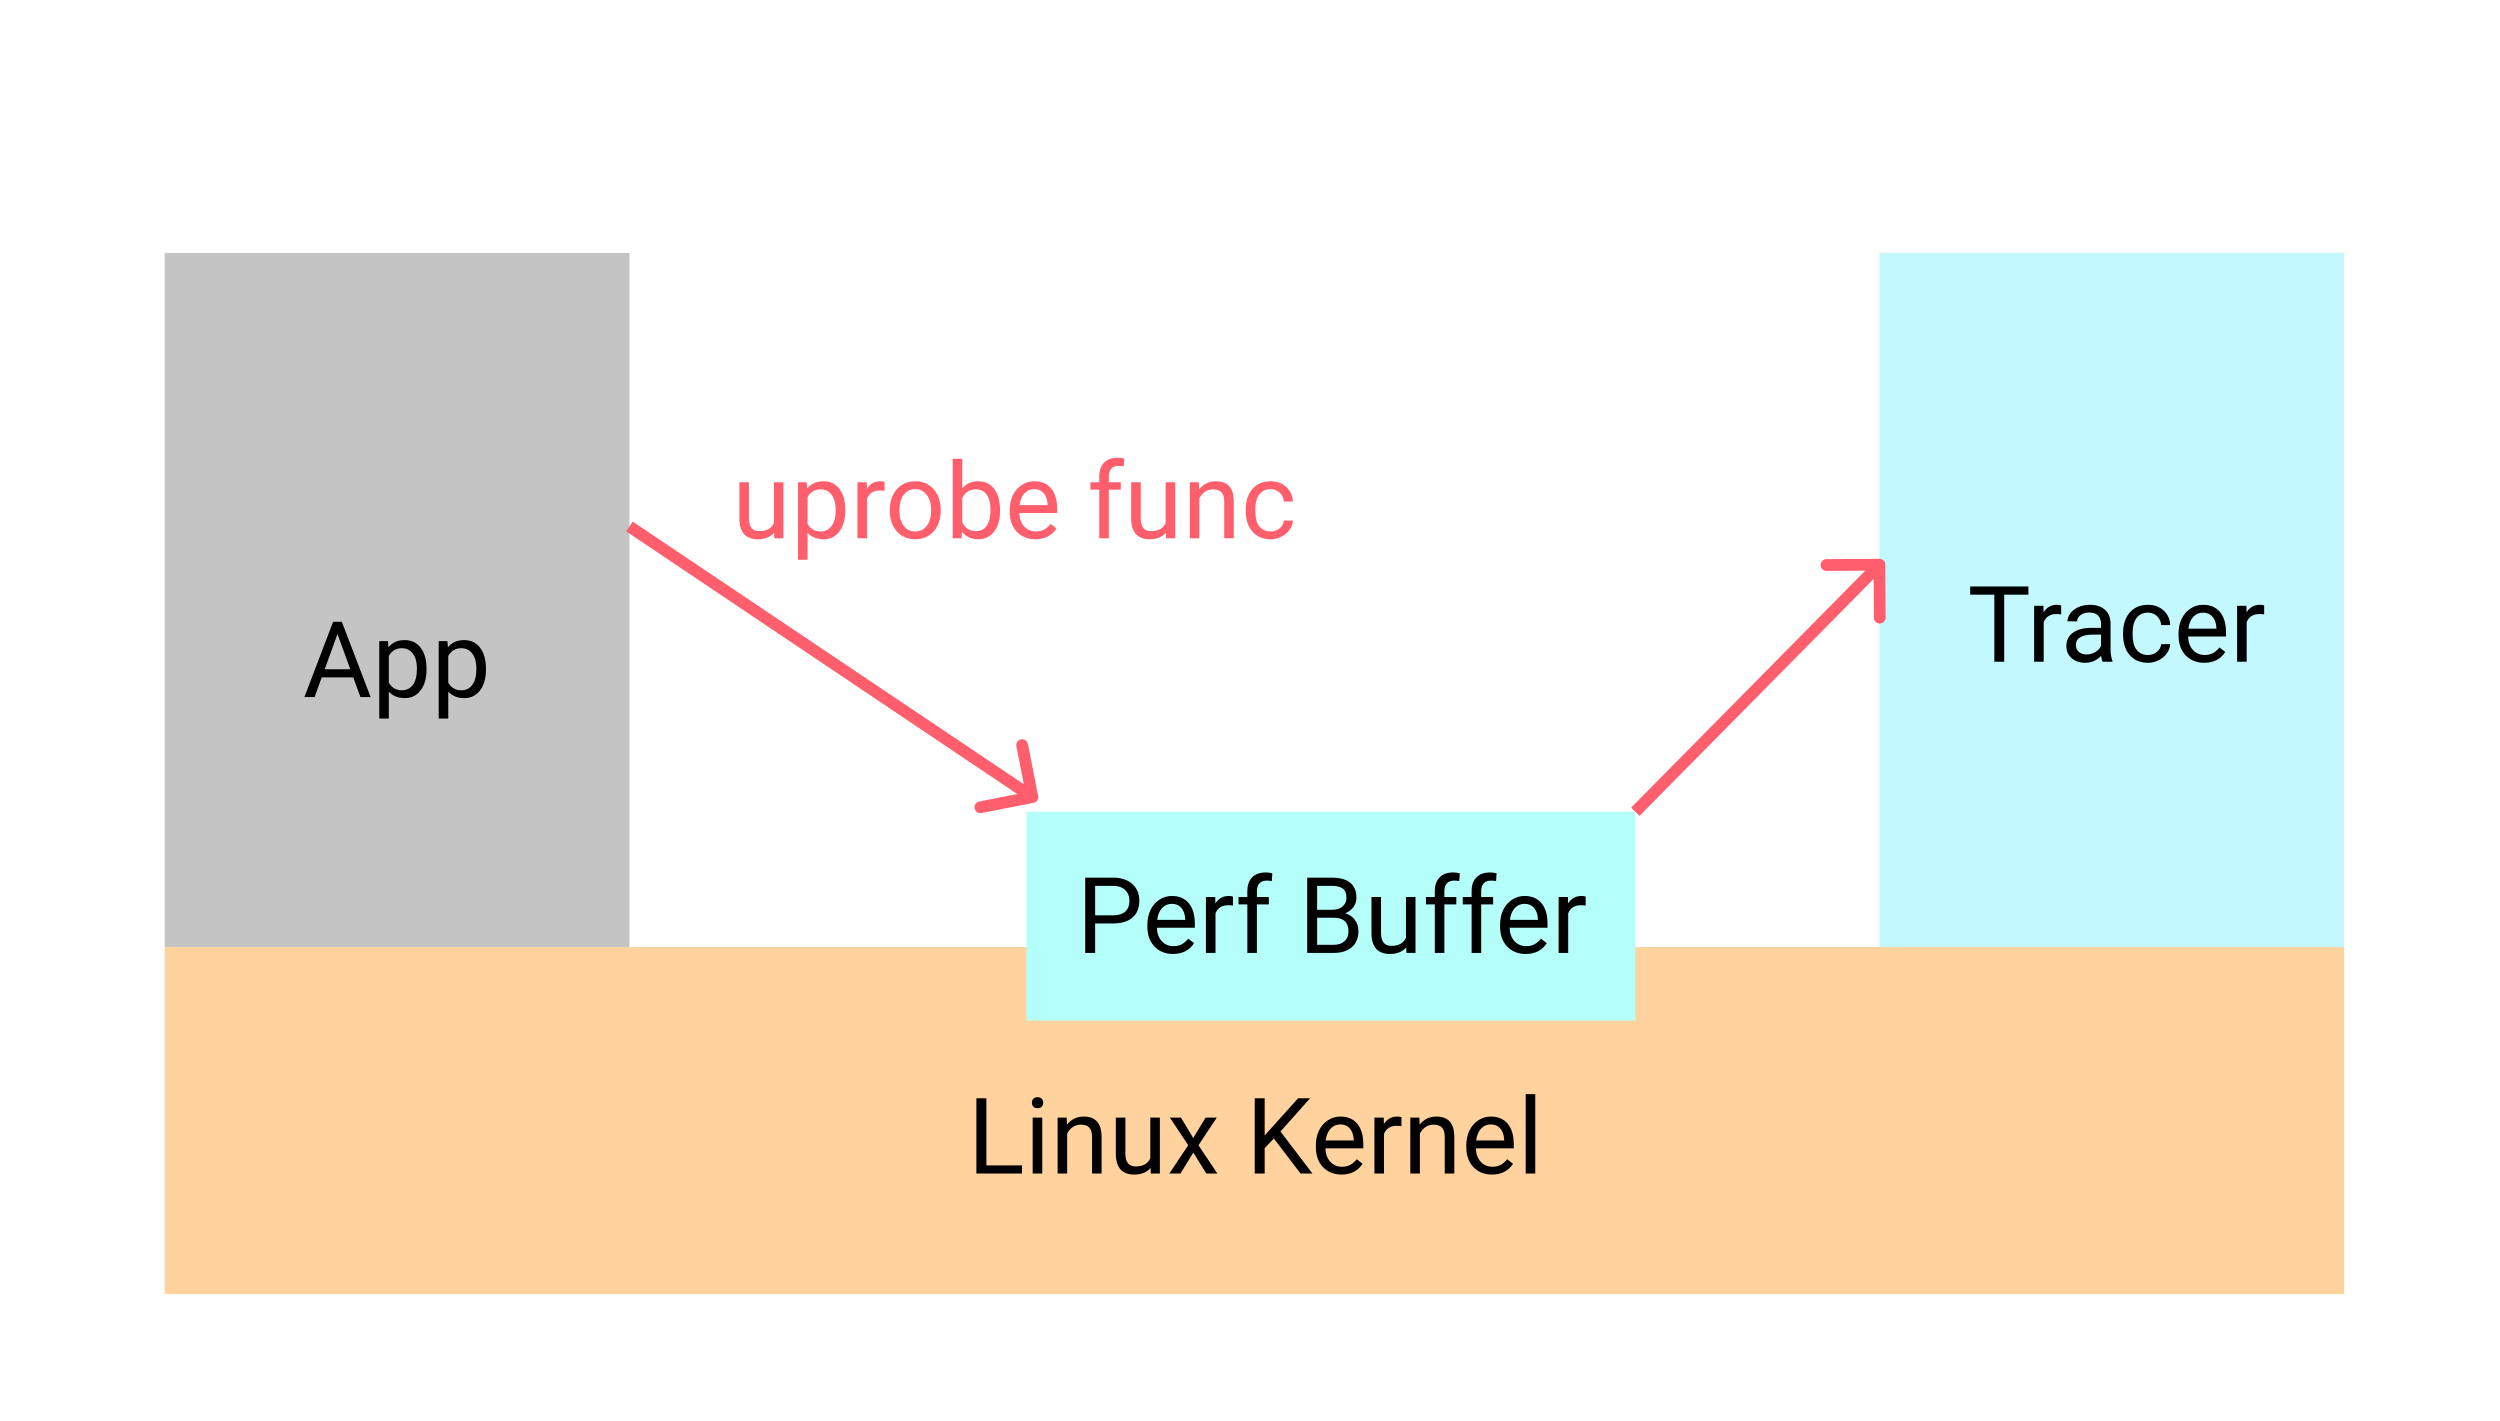
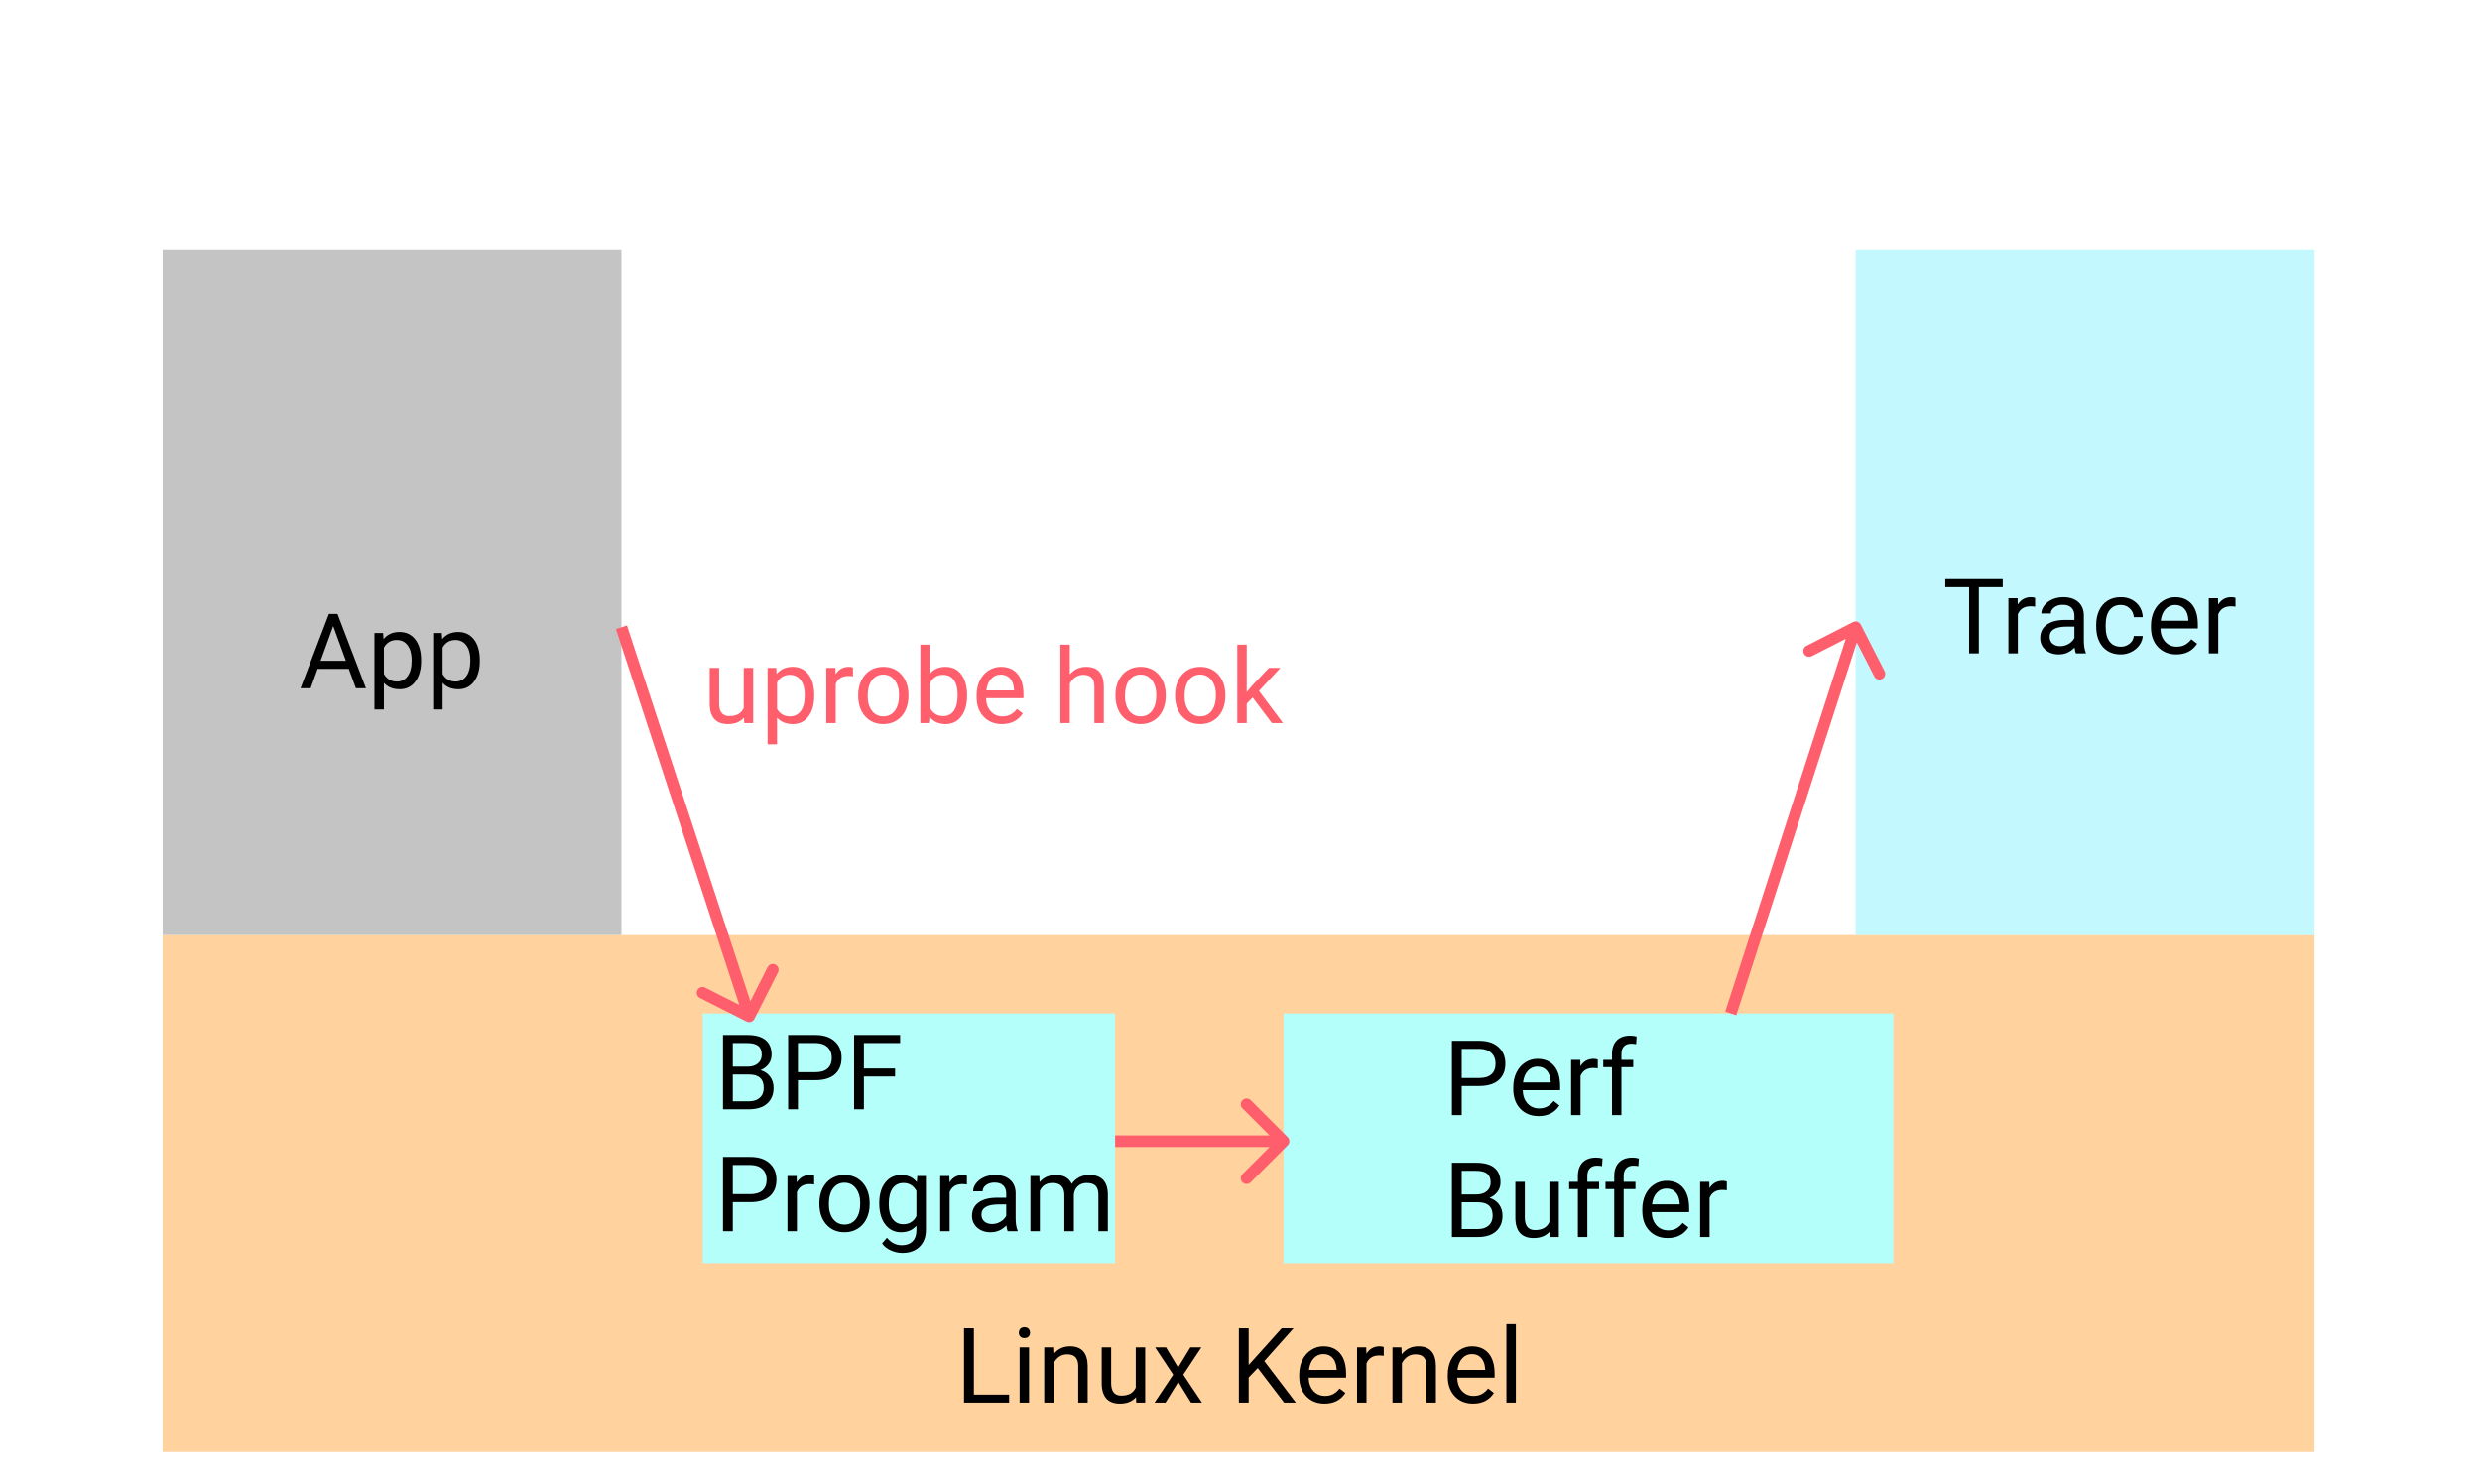
- <svg xmlns="http://www.w3.org/2000/svg" width="850" height="483" viewBox="0 0 850 483" fill="none">
-   <path d="M263.203 181.119C261.938 182.607 260.08 183.352 257.631 183.352C255.604 183.352 254.057 182.766 252.99 181.594C251.936 180.41 251.402 178.664 251.391 176.355V163.98H254.643V176.268C254.643 179.15 255.814 180.592 258.158 180.592C260.643 180.592 262.295 179.666 263.115 177.814V163.98H266.367V183H263.273L263.203 181.119ZM287.391 173.701C287.391 176.596 286.729 178.928 285.404 180.697C284.08 182.467 282.287 183.352 280.025 183.352C277.717 183.352 275.9 182.619 274.576 181.154V190.312H271.324V163.98H274.295L274.453 166.09C275.777 164.449 277.617 163.629 279.973 163.629C282.258 163.629 284.062 164.49 285.387 166.213C286.723 167.936 287.391 170.332 287.391 173.402V173.701ZM284.139 173.332C284.139 171.188 283.682 169.494 282.768 168.252C281.854 167.01 280.6 166.389 279.006 166.389C277.037 166.389 275.561 167.262 274.576 169.008V178.096C275.549 179.83 277.037 180.697 279.041 180.697C280.6 180.697 281.836 180.082 282.75 178.852C283.676 177.609 284.139 175.77 284.139 173.332ZM300.732 166.898C300.24 166.816 299.707 166.775 299.133 166.775C297 166.775 295.553 167.684 294.791 169.5V183H291.539V163.98H294.703L294.756 166.178C295.822 164.479 297.334 163.629 299.291 163.629C299.924 163.629 300.404 163.711 300.732 163.875V166.898ZM302.525 173.314C302.525 171.451 302.889 169.775 303.615 168.287C304.354 166.799 305.373 165.65 306.674 164.842C307.986 164.033 309.48 163.629 311.156 163.629C313.746 163.629 315.838 164.525 317.432 166.318C319.037 168.111 319.84 170.496 319.84 173.473V173.701C319.84 175.553 319.482 177.217 318.768 178.693C318.064 180.158 317.051 181.301 315.727 182.121C314.414 182.941 312.902 183.352 311.191 183.352C308.613 183.352 306.521 182.455 304.916 180.662C303.322 178.869 302.525 176.496 302.525 173.543V173.314ZM305.795 173.701C305.795 175.811 306.281 177.504 307.254 178.781C308.238 180.059 309.551 180.697 311.191 180.697C312.844 180.697 314.156 180.053 315.129 178.764C316.102 177.463 316.588 175.646 316.588 173.314C316.588 171.229 316.09 169.541 315.094 168.252C314.109 166.951 312.797 166.301 311.156 166.301C309.551 166.301 308.256 166.939 307.271 168.217C306.287 169.494 305.795 171.322 305.795 173.701ZM340.02 173.701C340.02 176.607 339.352 178.945 338.016 180.715C336.68 182.473 334.887 183.352 332.637 183.352C330.234 183.352 328.377 182.502 327.064 180.803L326.906 183H323.918V156H327.17V166.072C328.482 164.443 330.293 163.629 332.602 163.629C334.91 163.629 336.721 164.502 338.033 166.248C339.357 167.994 340.02 170.385 340.02 173.42V173.701ZM336.768 173.332C336.768 171.117 336.34 169.406 335.484 168.199C334.629 166.992 333.398 166.389 331.793 166.389C329.648 166.389 328.107 167.385 327.17 169.377V177.604C328.166 179.596 329.719 180.592 331.828 180.592C333.387 180.592 334.6 179.988 335.467 178.781C336.334 177.574 336.768 175.758 336.768 173.332ZM352.025 183.352C349.447 183.352 347.35 182.508 345.732 180.82C344.115 179.121 343.307 176.854 343.307 174.018V173.42C343.307 171.533 343.664 169.852 344.379 168.375C345.105 166.887 346.113 165.727 347.402 164.895C348.703 164.051 350.109 163.629 351.621 163.629C354.094 163.629 356.016 164.443 357.387 166.072C358.758 167.701 359.443 170.033 359.443 173.068V174.422H346.559C346.605 176.297 347.15 177.814 348.193 178.975C349.248 180.123 350.584 180.697 352.201 180.697C353.35 180.697 354.322 180.463 355.119 179.994C355.916 179.525 356.613 178.904 357.211 178.131L359.197 179.678C357.604 182.127 355.213 183.352 352.025 183.352ZM351.621 166.301C350.309 166.301 349.207 166.781 348.316 167.742C347.426 168.691 346.875 170.027 346.664 171.75H356.191V171.504C356.098 169.852 355.652 168.574 354.855 167.672C354.059 166.758 352.98 166.301 351.621 166.301ZM373.752 183V166.494H370.746V163.98H373.752V162.029C373.752 159.99 374.297 158.414 375.387 157.301C376.477 156.188 378.018 155.631 380.01 155.631C380.76 155.631 381.504 155.73 382.242 155.93L382.066 158.566C381.516 158.461 380.93 158.408 380.309 158.408C379.254 158.408 378.439 158.719 377.865 159.34C377.291 159.949 377.004 160.828 377.004 161.977V163.98H381.064V166.494H377.004V183H373.752ZM396.41 181.119C395.145 182.607 393.287 183.352 390.838 183.352C388.811 183.352 387.264 182.766 386.197 181.594C385.143 180.41 384.609 178.664 384.598 176.355V163.98H387.85V176.268C387.85 179.15 389.021 180.592 391.365 180.592C393.85 180.592 395.502 179.666 396.322 177.814V163.98H399.574V183H396.48L396.41 181.119ZM407.607 163.98L407.713 166.371C409.166 164.543 411.064 163.629 413.408 163.629C417.428 163.629 419.455 165.896 419.49 170.432V183H416.238V170.414C416.227 169.043 415.91 168.029 415.289 167.373C414.68 166.717 413.725 166.389 412.424 166.389C411.369 166.389 410.443 166.67 409.646 167.232C408.85 167.795 408.229 168.533 407.783 169.447V183H404.531V163.98H407.607ZM432.023 180.697C433.184 180.697 434.197 180.346 435.064 179.643C435.932 178.939 436.412 178.061 436.506 177.006H439.582C439.523 178.096 439.148 179.133 438.457 180.117C437.766 181.102 436.84 181.887 435.68 182.473C434.531 183.059 433.312 183.352 432.023 183.352C429.434 183.352 427.371 182.49 425.836 180.768C424.312 179.033 423.551 176.666 423.551 173.666V173.121C423.551 171.27 423.891 169.623 424.57 168.182C425.25 166.74 426.223 165.621 427.488 164.824C428.766 164.027 430.271 163.629 432.006 163.629C434.139 163.629 435.908 164.268 437.314 165.545C438.732 166.822 439.488 168.48 439.582 170.52H436.506C436.412 169.289 435.943 168.281 435.1 167.496C434.268 166.699 433.236 166.301 432.006 166.301C430.354 166.301 429.07 166.898 428.156 168.094C427.254 169.277 426.803 170.994 426.803 173.244V173.859C426.803 176.051 427.254 177.738 428.156 178.922C429.059 180.105 430.348 180.697 432.023 180.697Z" fill="#FF5E6C" />
-   <rect x="56" y="322" width="741" height="118" fill="#FFD29E" />
-   <path d="M335.363 396.24H347.492V399H331.971V373.406H335.363V396.24ZM354.365 399H351.113V379.98H354.365V399ZM350.85 374.936C350.85 374.408 351.008 373.963 351.324 373.6C351.652 373.236 352.133 373.055 352.766 373.055C353.398 373.055 353.879 373.236 354.207 373.6C354.535 373.963 354.699 374.408 354.699 374.936C354.699 375.463 354.535 375.902 354.207 376.254C353.879 376.605 353.398 376.781 352.766 376.781C352.133 376.781 351.652 376.605 351.324 376.254C351.008 375.902 350.85 375.463 350.85 374.936ZM362.662 379.98L362.768 382.371C364.221 380.543 366.119 379.629 368.463 379.629C372.482 379.629 374.51 381.896 374.545 386.432V399H371.293V386.414C371.281 385.043 370.965 384.029 370.344 383.373C369.734 382.717 368.779 382.389 367.479 382.389C366.424 382.389 365.498 382.67 364.701 383.232C363.904 383.795 363.283 384.533 362.838 385.447V399H359.586V379.98H362.662ZM391.191 397.119C389.926 398.607 388.068 399.352 385.619 399.352C383.592 399.352 382.045 398.766 380.979 397.594C379.924 396.41 379.391 394.664 379.379 392.355V379.98H382.631V392.268C382.631 395.15 383.803 396.592 386.146 396.592C388.631 396.592 390.283 395.666 391.104 393.814V379.98H394.355V399H391.262L391.191 397.119ZM405.693 386.924L409.912 379.98H413.709L407.486 389.385L413.902 399H410.141L405.746 391.881L401.352 399H397.572L403.988 389.385L397.766 379.98H401.527L405.693 386.924ZM433.115 387.1L429.986 390.352V399H426.611V373.406H429.986V386.062L441.359 373.406H445.438L435.365 384.709L446.229 399H442.186L433.115 387.1ZM456.107 399.352C453.529 399.352 451.432 398.508 449.814 396.82C448.197 395.121 447.389 392.854 447.389 390.018V389.42C447.389 387.533 447.746 385.852 448.461 384.375C449.188 382.887 450.195 381.727 451.484 380.895C452.785 380.051 454.191 379.629 455.703 379.629C458.176 379.629 460.098 380.443 461.469 382.072C462.84 383.701 463.525 386.033 463.525 389.068V390.422H450.641C450.688 392.297 451.232 393.814 452.275 394.975C453.33 396.123 454.666 396.697 456.283 396.697C457.432 396.697 458.404 396.463 459.201 395.994C459.998 395.525 460.695 394.904 461.293 394.131L463.279 395.678C461.686 398.127 459.295 399.352 456.107 399.352ZM455.703 382.301C454.391 382.301 453.289 382.781 452.398 383.742C451.508 384.691 450.957 386.027 450.746 387.75H460.273V387.504C460.18 385.852 459.734 384.574 458.938 383.672C458.141 382.758 457.062 382.301 455.703 382.301ZM476.498 382.898C476.006 382.816 475.473 382.775 474.898 382.775C472.766 382.775 471.318 383.684 470.557 385.5V399H467.305V379.98H470.469L470.521 382.178C471.588 380.479 473.1 379.629 475.057 379.629C475.689 379.629 476.17 379.711 476.498 379.875V382.898ZM482.58 379.98L482.686 382.371C484.139 380.543 486.037 379.629 488.381 379.629C492.4 379.629 494.428 381.896 494.463 386.432V399H491.211V386.414C491.199 385.043 490.883 384.029 490.262 383.373C489.652 382.717 488.697 382.389 487.396 382.389C486.342 382.389 485.416 382.67 484.619 383.232C483.822 383.795 483.201 384.533 482.756 385.447V399H479.504V379.98H482.58ZM507.26 399.352C504.682 399.352 502.584 398.508 500.967 396.82C499.35 395.121 498.541 392.854 498.541 390.018V389.42C498.541 387.533 498.898 385.852 499.613 384.375C500.34 382.887 501.348 381.727 502.637 380.895C503.938 380.051 505.344 379.629 506.855 379.629C509.328 379.629 511.25 380.443 512.621 382.072C513.992 383.701 514.678 386.033 514.678 389.068V390.422H501.793C501.84 392.297 502.385 393.814 503.428 394.975C504.482 396.123 505.818 396.697 507.436 396.697C508.584 396.697 509.557 396.463 510.354 395.994C511.15 395.525 511.848 394.904 512.445 394.131L514.432 395.678C512.838 398.127 510.447 399.352 507.26 399.352ZM506.855 382.301C505.543 382.301 504.441 382.781 503.551 383.742C502.66 384.691 502.109 386.027 501.898 387.75H511.426V387.504C511.332 385.852 510.887 384.574 510.09 383.672C509.293 382.758 508.215 382.301 506.855 382.301ZM521.99 399H518.738V372H521.99V399Z" fill="black" />
+ <svg xmlns="http://www.w3.org/2000/svg" width="854" height="511" viewBox="0 0 854 511" fill="none">
+   <path d="M256.203 247.119C254.938 248.607 253.08 249.352 250.631 249.352C248.604 249.352 247.057 248.766 245.99 247.594C244.936 246.41 244.402 244.664 244.391 242.355V229.98H247.643V242.268C247.643 245.15 248.814 246.592 251.158 246.592C253.643 246.592 255.295 245.666 256.115 243.814V229.98H259.367V249H256.273L256.203 247.119ZM280.391 239.701C280.391 242.596 279.729 244.928 278.404 246.697C277.08 248.467 275.287 249.352 273.025 249.352C270.717 249.352 268.9 248.619 267.576 247.154V256.312H264.324V229.98H267.295L267.453 232.09C268.777 230.449 270.617 229.629 272.973 229.629C275.258 229.629 277.062 230.49 278.387 232.213C279.723 233.936 280.391 236.332 280.391 239.402V239.701ZM277.139 239.332C277.139 237.188 276.682 235.494 275.768 234.252C274.854 233.01 273.6 232.389 272.006 232.389C270.037 232.389 268.561 233.262 267.576 235.008V244.096C268.549 245.83 270.037 246.697 272.041 246.697C273.6 246.697 274.836 246.082 275.75 244.852C276.676 243.609 277.139 241.77 277.139 239.332ZM293.732 232.898C293.24 232.816 292.707 232.775 292.133 232.775C290 232.775 288.553 233.684 287.791 235.5V249H284.539V229.98H287.703L287.756 232.178C288.822 230.479 290.334 229.629 292.291 229.629C292.924 229.629 293.404 229.711 293.732 229.875V232.898ZM295.525 239.314C295.525 237.451 295.889 235.775 296.615 234.287C297.354 232.799 298.373 231.65 299.674 230.842C300.986 230.033 302.48 229.629 304.156 229.629C306.746 229.629 308.838 230.525 310.432 232.318C312.037 234.111 312.84 236.496 312.84 239.473V239.701C312.84 241.553 312.482 243.217 311.768 244.693C311.064 246.158 310.051 247.301 308.727 248.121C307.414 248.941 305.902 249.352 304.191 249.352C301.613 249.352 299.521 248.455 297.916 246.662C296.322 244.869 295.525 242.496 295.525 239.543V239.314ZM298.795 239.701C298.795 241.811 299.281 243.504 300.254 244.781C301.238 246.059 302.551 246.697 304.191 246.697C305.844 246.697 307.156 246.053 308.129 244.764C309.102 243.463 309.588 241.646 309.588 239.314C309.588 237.229 309.09 235.541 308.094 234.252C307.109 232.951 305.797 232.301 304.156 232.301C302.551 232.301 301.256 232.939 300.271 234.217C299.287 235.494 298.795 237.322 298.795 239.701ZM333.02 239.701C333.02 242.607 332.352 244.945 331.016 246.715C329.68 248.473 327.887 249.352 325.637 249.352C323.234 249.352 321.377 248.502 320.064 246.803L319.906 249H316.918V222H320.17V232.072C321.482 230.443 323.293 229.629 325.602 229.629C327.91 229.629 329.721 230.502 331.033 232.248C332.357 233.994 333.02 236.385 333.02 239.42V239.701ZM329.768 239.332C329.768 237.117 329.34 235.406 328.484 234.199C327.629 232.992 326.398 232.389 324.793 232.389C322.648 232.389 321.107 233.385 320.17 235.377V243.604C321.166 245.596 322.719 246.592 324.828 246.592C326.387 246.592 327.6 245.988 328.467 244.781C329.334 243.574 329.768 241.758 329.768 239.332ZM345.025 249.352C342.447 249.352 340.35 248.508 338.732 246.82C337.115 245.121 336.307 242.854 336.307 240.018V239.42C336.307 237.533 336.664 235.852 337.379 234.375C338.105 232.887 339.113 231.727 340.402 230.895C341.703 230.051 343.109 229.629 344.621 229.629C347.094 229.629 349.016 230.443 350.387 232.072C351.758 233.701 352.443 236.033 352.443 239.068V240.422H339.559C339.605 242.297 340.15 243.814 341.193 244.975C342.248 246.123 343.584 246.697 345.201 246.697C346.35 246.697 347.322 246.463 348.119 245.994C348.916 245.525 349.613 244.904 350.211 244.131L352.197 245.678C350.604 248.127 348.213 249.352 345.025 249.352ZM344.621 232.301C343.309 232.301 342.207 232.781 341.316 233.742C340.426 234.691 339.875 236.027 339.664 237.75H349.191V237.504C349.098 235.852 348.652 234.574 347.855 233.672C347.059 232.758 345.98 232.301 344.621 232.301ZM368.404 232.283C369.846 230.514 371.721 229.629 374.029 229.629C378.049 229.629 380.076 231.896 380.111 236.432V249H376.859V236.414C376.848 235.043 376.531 234.029 375.91 233.373C375.301 232.717 374.346 232.389 373.045 232.389C371.99 232.389 371.064 232.67 370.268 233.232C369.471 233.795 368.85 234.533 368.404 235.447V249H365.152V222H368.404V232.283ZM384.119 239.314C384.119 237.451 384.482 235.775 385.209 234.287C385.947 232.799 386.967 231.65 388.268 230.842C389.58 230.033 391.074 229.629 392.75 229.629C395.34 229.629 397.432 230.525 399.025 232.318C400.631 234.111 401.434 236.496 401.434 239.473V239.701C401.434 241.553 401.076 243.217 400.361 244.693C399.658 246.158 398.645 247.301 397.32 248.121C396.008 248.941 394.496 249.352 392.785 249.352C390.207 249.352 388.115 248.455 386.51 246.662C384.916 244.869 384.119 242.496 384.119 239.543V239.314ZM387.389 239.701C387.389 241.811 387.875 243.504 388.848 244.781C389.832 246.059 391.145 246.697 392.785 246.697C394.438 246.697 395.75 246.053 396.723 244.764C397.695 243.463 398.182 241.646 398.182 239.314C398.182 237.229 397.684 235.541 396.688 234.252C395.703 232.951 394.391 232.301 392.75 232.301C391.145 232.301 389.85 232.939 388.865 234.217C387.881 235.494 387.389 237.322 387.389 239.701ZM404.65 239.314C404.65 237.451 405.014 235.775 405.74 234.287C406.479 232.799 407.498 231.65 408.799 230.842C410.111 230.033 411.605 229.629 413.281 229.629C415.871 229.629 417.963 230.525 419.557 232.318C421.162 234.111 421.965 236.496 421.965 239.473V239.701C421.965 241.553 421.607 243.217 420.893 244.693C420.189 246.158 419.176 247.301 417.852 248.121C416.539 248.941 415.027 249.352 413.316 249.352C410.738 249.352 408.646 248.455 407.041 246.662C405.447 244.869 404.65 242.496 404.65 239.543V239.314ZM407.92 239.701C407.92 241.811 408.406 243.504 409.379 244.781C410.363 246.059 411.676 246.697 413.316 246.697C414.969 246.697 416.281 246.053 417.254 244.764C418.227 243.463 418.713 241.646 418.713 239.314C418.713 237.229 418.215 235.541 417.219 234.252C416.234 232.951 414.922 232.301 413.281 232.301C411.676 232.301 410.381 232.939 409.396 234.217C408.412 235.494 407.92 237.322 407.92 239.701ZM431.352 240.193L429.312 242.32V249H426.061V222H429.312V238.33L431.053 236.238L436.977 229.98H440.932L433.531 237.926L441.793 249H437.979L431.352 240.193Z" fill="#FF5E6C" />
+   <rect x="56" y="322" width="741" height="178" fill="#FFD29E" />
+   <path d="M335.363 480.24H347.492V483H331.971V457.406H335.363V480.24ZM354.365 483H351.113V463.98H354.365V483ZM350.85 458.936C350.85 458.408 351.008 457.963 351.324 457.6C351.652 457.236 352.133 457.055 352.766 457.055C353.398 457.055 353.879 457.236 354.207 457.6C354.535 457.963 354.699 458.408 354.699 458.936C354.699 459.463 354.535 459.902 354.207 460.254C353.879 460.605 353.398 460.781 352.766 460.781C352.133 460.781 351.652 460.605 351.324 460.254C351.008 459.902 350.85 459.463 350.85 458.936ZM362.662 463.98L362.768 466.371C364.221 464.543 366.119 463.629 368.463 463.629C372.482 463.629 374.51 465.896 374.545 470.432V483H371.293V470.414C371.281 469.043 370.965 468.029 370.344 467.373C369.734 466.717 368.779 466.389 367.479 466.389C366.424 466.389 365.498 466.67 364.701 467.232C363.904 467.795 363.283 468.533 362.838 469.447V483H359.586V463.98H362.662ZM391.191 481.119C389.926 482.607 388.068 483.352 385.619 483.352C383.592 483.352 382.045 482.766 380.979 481.594C379.924 480.41 379.391 478.664 379.379 476.355V463.98H382.631V476.268C382.631 479.15 383.803 480.592 386.146 480.592C388.631 480.592 390.283 479.666 391.104 477.814V463.98H394.355V483H391.262L391.191 481.119ZM405.693 470.924L409.912 463.98H413.709L407.486 473.385L413.902 483H410.141L405.746 475.881L401.352 483H397.572L403.988 473.385L397.766 463.98H401.527L405.693 470.924ZM433.115 471.1L429.986 474.352V483H426.611V457.406H429.986V470.062L441.359 457.406H445.438L435.365 468.709L446.229 483H442.186L433.115 471.1ZM456.107 483.352C453.529 483.352 451.432 482.508 449.814 480.82C448.197 479.121 447.389 476.854 447.389 474.018V473.42C447.389 471.533 447.746 469.852 448.461 468.375C449.188 466.887 450.195 465.727 451.484 464.895C452.785 464.051 454.191 463.629 455.703 463.629C458.176 463.629 460.098 464.443 461.469 466.072C462.84 467.701 463.525 470.033 463.525 473.068V474.422H450.641C450.688 476.297 451.232 477.814 452.275 478.975C453.33 480.123 454.666 480.697 456.283 480.697C457.432 480.697 458.404 480.463 459.201 479.994C459.998 479.525 460.695 478.904 461.293 478.131L463.279 479.678C461.686 482.127 459.295 483.352 456.107 483.352ZM455.703 466.301C454.391 466.301 453.289 466.781 452.398 467.742C451.508 468.691 450.957 470.027 450.746 471.75H460.273V471.504C460.18 469.852 459.734 468.574 458.938 467.672C458.141 466.758 457.062 466.301 455.703 466.301ZM476.498 466.898C476.006 466.816 475.473 466.775 474.898 466.775C472.766 466.775 471.318 467.684 470.557 469.5V483H467.305V463.98H470.469L470.521 466.178C471.588 464.479 473.1 463.629 475.057 463.629C475.689 463.629 476.17 463.711 476.498 463.875V466.898ZM482.58 463.98L482.686 466.371C484.139 464.543 486.037 463.629 488.381 463.629C492.4 463.629 494.428 465.896 494.463 470.432V483H491.211V470.414C491.199 469.043 490.883 468.029 490.262 467.373C489.652 466.717 488.697 466.389 487.396 466.389C486.342 466.389 485.416 466.67 484.619 467.232C483.822 467.795 483.201 468.533 482.756 469.447V483H479.504V463.98H482.58ZM507.26 483.352C504.682 483.352 502.584 482.508 500.967 480.82C499.35 479.121 498.541 476.854 498.541 474.018V473.42C498.541 471.533 498.898 469.852 499.613 468.375C500.34 466.887 501.348 465.727 502.637 464.895C503.938 464.051 505.344 463.629 506.855 463.629C509.328 463.629 511.25 464.443 512.621 466.072C513.992 467.701 514.678 470.033 514.678 473.068V474.422H501.793C501.84 476.297 502.385 477.814 503.428 478.975C504.482 480.123 505.818 480.697 507.436 480.697C508.584 480.697 509.557 480.463 510.354 479.994C511.15 479.525 511.848 478.904 512.445 478.131L514.432 479.678C512.838 482.127 510.447 483.352 507.26 483.352ZM506.855 466.301C505.543 466.301 504.441 466.781 503.551 467.742C502.66 468.691 502.109 470.027 501.898 471.75H511.426V471.504C511.332 469.852 510.887 468.574 510.09 467.672C509.293 466.758 508.215 466.301 506.855 466.301ZM521.99 483H518.738V456H521.99V483Z" fill="black" />
  <rect x="56" y="86" width="158" height="236" fill="#C4C4C4" />
  <path d="M120.104 230.32H109.381L106.973 237H103.492L113.266 211.406H116.219L126.01 237H122.547L120.104 230.32ZM110.4 227.543H119.102L114.742 215.572L110.4 227.543ZM145.012 227.701C145.012 230.596 144.35 232.928 143.025 234.697C141.701 236.467 139.908 237.352 137.646 237.352C135.338 237.352 133.521 236.619 132.197 235.154V244.312H128.945V217.98H131.916L132.074 220.09C133.398 218.449 135.238 217.629 137.594 217.629C139.879 217.629 141.684 218.49 143.008 220.213C144.344 221.936 145.012 224.332 145.012 227.402V227.701ZM141.76 227.332C141.76 225.188 141.303 223.494 140.389 222.252C139.475 221.01 138.221 220.389 136.627 220.389C134.658 220.389 133.182 221.262 132.197 223.008V232.096C133.17 233.83 134.658 234.697 136.662 234.697C138.221 234.697 139.457 234.082 140.371 232.852C141.297 231.609 141.76 229.77 141.76 227.332ZM165.227 227.701C165.227 230.596 164.564 232.928 163.24 234.697C161.916 236.467 160.123 237.352 157.861 237.352C155.553 237.352 153.736 236.619 152.412 235.154V244.312H149.16V217.98H152.131L152.289 220.09C153.613 218.449 155.453 217.629 157.809 217.629C160.094 217.629 161.898 218.49 163.223 220.213C164.559 221.936 165.227 224.332 165.227 227.402V227.701ZM161.975 227.332C161.975 225.188 161.518 223.494 160.604 222.252C159.689 221.01 158.436 220.389 156.842 220.389C154.873 220.389 153.396 221.262 152.412 223.008V232.096C153.385 233.83 154.873 234.697 156.877 234.697C158.436 234.697 159.672 234.082 160.586 232.852C161.512 231.609 161.975 229.77 161.975 227.332Z" fill="black" />
  <rect x="639" y="86" width="158" height="236" fill="#A4F4FF" fill-opacity="0.65" />
  <path d="M689.654 202.184H681.428V225H678.07V202.184H669.861V199.406H689.654V202.184ZM700.799 208.898C700.307 208.816 699.773 208.775 699.199 208.775C697.066 208.775 695.619 209.684 694.857 211.5V225H691.605V205.98H694.77L694.822 208.178C695.889 206.479 697.4 205.629 699.357 205.629C699.99 205.629 700.471 205.711 700.799 205.875V208.898ZM714.844 225C714.656 224.625 714.504 223.957 714.387 222.996C712.875 224.566 711.07 225.352 708.973 225.352C707.098 225.352 705.557 224.824 704.35 223.77C703.154 222.703 702.557 221.355 702.557 219.727C702.557 217.746 703.307 216.211 704.807 215.121C706.318 214.02 708.439 213.469 711.17 213.469H714.334V211.975C714.334 210.838 713.994 209.936 713.314 209.268C712.635 208.588 711.633 208.248 710.309 208.248C709.148 208.248 708.176 208.541 707.391 209.127C706.605 209.713 706.213 210.422 706.213 211.254H702.943C702.943 210.305 703.277 209.391 703.945 208.512C704.625 207.621 705.539 206.918 706.688 206.402C707.848 205.887 709.119 205.629 710.502 205.629C712.693 205.629 714.41 206.18 715.652 207.281C716.895 208.371 717.539 209.877 717.586 211.799V220.553C717.586 222.299 717.809 223.688 718.254 224.719V225H714.844ZM709.447 222.521C710.467 222.521 711.434 222.258 712.348 221.73C713.262 221.203 713.924 220.518 714.334 219.674V215.771H711.785C707.801 215.771 705.809 216.938 705.809 219.27C705.809 220.289 706.148 221.086 706.828 221.66C707.508 222.234 708.381 222.521 709.447 222.521ZM730.312 222.697C731.473 222.697 732.486 222.346 733.354 221.643C734.221 220.939 734.701 220.061 734.795 219.006H737.871C737.812 220.096 737.438 221.133 736.746 222.117C736.055 223.102 735.129 223.887 733.969 224.473C732.82 225.059 731.602 225.352 730.312 225.352C727.723 225.352 725.66 224.49 724.125 222.768C722.602 221.033 721.84 218.666 721.84 215.666V215.121C721.84 213.27 722.18 211.623 722.859 210.182C723.539 208.74 724.512 207.621 725.777 206.824C727.055 206.027 728.561 205.629 730.295 205.629C732.428 205.629 734.197 206.268 735.604 207.545C737.021 208.822 737.777 210.48 737.871 212.52H734.795C734.701 211.289 734.232 210.281 733.389 209.496C732.557 208.699 731.525 208.301 730.295 208.301C728.643 208.301 727.359 208.898 726.445 210.094C725.543 211.277 725.092 212.994 725.092 215.244V215.859C725.092 218.051 725.543 219.738 726.445 220.922C727.348 222.105 728.637 222.697 730.312 222.697ZM749.42 225.352C746.842 225.352 744.744 224.508 743.127 222.82C741.51 221.121 740.701 218.854 740.701 216.018V215.42C740.701 213.533 741.059 211.852 741.773 210.375C742.5 208.887 743.508 207.727 744.797 206.895C746.098 206.051 747.504 205.629 749.016 205.629C751.488 205.629 753.41 206.443 754.781 208.072C756.152 209.701 756.838 212.033 756.838 215.068V216.422H743.953C744 218.297 744.545 219.814 745.588 220.975C746.643 222.123 747.979 222.697 749.596 222.697C750.744 222.697 751.717 222.463 752.514 221.994C753.311 221.525 754.008 220.904 754.605 220.131L756.592 221.678C754.998 224.127 752.607 225.352 749.42 225.352ZM749.016 208.301C747.703 208.301 746.602 208.781 745.711 209.742C744.82 210.691 744.27 212.027 744.059 213.75H753.586V213.504C753.492 211.852 753.047 210.574 752.25 209.672C751.453 208.758 750.375 208.301 749.016 208.301ZM769.811 208.898C769.318 208.816 768.785 208.775 768.211 208.775C766.078 208.775 764.631 209.684 763.869 211.5V225H760.617V205.98H763.781L763.834 208.178C764.9 206.479 766.412 205.629 768.369 205.629C769.002 205.629 769.482 205.711 769.811 205.875V208.898Z" fill="black" />
-   <rect x="349" y="276" width="207" height="71" fill="#B5FFFB" />
-   <path d="M372.346 313.98V324H368.971V298.406H378.41C381.211 298.406 383.402 299.121 384.984 300.551C386.578 301.98 387.375 303.873 387.375 306.229C387.375 308.713 386.596 310.629 385.037 311.977C383.49 313.312 381.27 313.98 378.375 313.98H372.346ZM372.346 311.221H378.41C380.215 311.221 381.598 310.799 382.559 309.955C383.52 309.1 384 307.869 384 306.264C384 304.74 383.52 303.521 382.559 302.607C381.598 301.693 380.279 301.219 378.604 301.184H372.346V311.221ZM398.818 324.352C396.24 324.352 394.143 323.508 392.525 321.82C390.908 320.121 390.1 317.854 390.1 315.018V314.42C390.1 312.533 390.457 310.852 391.172 309.375C391.898 307.887 392.906 306.727 394.195 305.895C395.496 305.051 396.902 304.629 398.414 304.629C400.887 304.629 402.809 305.443 404.18 307.072C405.551 308.701 406.236 311.033 406.236 314.068V315.422H393.352C393.398 317.297 393.943 318.814 394.986 319.975C396.041 321.123 397.377 321.697 398.994 321.697C400.143 321.697 401.115 321.463 401.912 320.994C402.709 320.525 403.406 319.904 404.004 319.131L405.99 320.678C404.396 323.127 402.006 324.352 398.818 324.352ZM398.414 307.301C397.102 307.301 396 307.781 395.109 308.742C394.219 309.691 393.668 311.027 393.457 312.75H402.984V312.504C402.891 310.852 402.445 309.574 401.648 308.672C400.852 307.758 399.773 307.301 398.414 307.301ZM419.209 307.898C418.717 307.816 418.184 307.775 417.609 307.775C415.477 307.775 414.029 308.684 413.268 310.5V324H410.016V304.98H413.18L413.232 307.178C414.299 305.479 415.811 304.629 417.768 304.629C418.4 304.629 418.881 304.711 419.209 304.875V307.898ZM424.096 324V307.494H421.09V304.98H424.096V303.029C424.096 300.99 424.641 299.414 425.73 298.301C426.82 297.188 428.361 296.631 430.354 296.631C431.104 296.631 431.848 296.73 432.586 296.93L432.41 299.566C431.859 299.461 431.273 299.408 430.652 299.408C429.598 299.408 428.783 299.719 428.209 300.34C427.635 300.949 427.348 301.828 427.348 302.977V304.98H431.408V307.494H427.348V324H424.096ZM444.451 324V298.406H452.818C455.596 298.406 457.682 298.98 459.076 300.129C460.482 301.277 461.186 302.977 461.186 305.227C461.186 306.422 460.846 307.482 460.166 308.408C459.486 309.322 458.561 310.031 457.389 310.535C458.771 310.922 459.861 311.66 460.658 312.75C461.467 313.828 461.871 315.117 461.871 316.617C461.871 318.914 461.127 320.719 459.639 322.031C458.15 323.344 456.047 324 453.328 324H444.451ZM447.826 312.029V321.24H453.398C454.969 321.24 456.205 320.836 457.107 320.027C458.021 319.207 458.479 318.082 458.479 316.652C458.479 313.57 456.803 312.029 453.451 312.029H447.826ZM447.826 309.322H452.924C454.4 309.322 455.578 308.953 456.457 308.215C457.348 307.477 457.793 306.475 457.793 305.209C457.793 303.803 457.383 302.783 456.562 302.15C455.742 301.506 454.494 301.184 452.818 301.184H447.826V309.322ZM478.113 322.119C476.848 323.607 474.99 324.352 472.541 324.352C470.514 324.352 468.967 323.766 467.9 322.594C466.846 321.41 466.312 319.664 466.301 317.355V304.98H469.553V317.268C469.553 320.15 470.725 321.592 473.068 321.592C475.553 321.592 477.205 320.666 478.025 318.814V304.98H481.277V324H478.184L478.113 322.119ZM487.834 324V307.494H484.828V304.98H487.834V303.029C487.834 300.99 488.379 299.414 489.469 298.301C490.559 297.188 492.1 296.631 494.092 296.631C494.842 296.631 495.586 296.73 496.324 296.93L496.148 299.566C495.598 299.461 495.012 299.408 494.391 299.408C493.336 299.408 492.521 299.719 491.947 300.34C491.373 300.949 491.086 301.828 491.086 302.977V304.98H495.146V307.494H491.086V324H487.834ZM500.35 324V307.494H497.344V304.98H500.35V303.029C500.35 300.99 500.895 299.414 501.984 298.301C503.074 297.188 504.615 296.631 506.607 296.631C507.357 296.631 508.102 296.73 508.84 296.93L508.664 299.566C508.113 299.461 507.527 299.408 506.906 299.408C505.852 299.408 505.037 299.719 504.463 300.34C503.889 300.949 503.602 301.828 503.602 302.977V304.98H507.662V307.494H503.602V324H500.35ZM518.736 324.352C516.158 324.352 514.061 323.508 512.443 321.82C510.826 320.121 510.018 317.854 510.018 315.018V314.42C510.018 312.533 510.375 310.852 511.09 309.375C511.816 307.887 512.824 306.727 514.113 305.895C515.414 305.051 516.82 304.629 518.332 304.629C520.805 304.629 522.727 305.443 524.098 307.072C525.469 308.701 526.154 311.033 526.154 314.068V315.422H513.27C513.316 317.297 513.861 318.814 514.904 319.975C515.959 321.123 517.295 321.697 518.912 321.697C520.061 321.697 521.033 321.463 521.83 320.994C522.627 320.525 523.324 319.904 523.922 319.131L525.908 320.678C524.314 323.127 521.924 324.352 518.736 324.352ZM518.332 307.301C517.02 307.301 515.918 307.781 515.027 308.742C514.137 309.691 513.586 311.027 513.375 312.75H522.902V312.504C522.809 310.852 522.363 309.574 521.566 308.672C520.77 307.758 519.691 307.301 518.332 307.301ZM539.127 307.898C538.635 307.816 538.102 307.775 537.527 307.775C535.395 307.775 533.947 308.684 533.186 310.5V324H529.934V304.98H533.098L533.15 307.178C534.217 305.479 535.729 304.629 537.686 304.629C538.318 304.629 538.799 304.711 539.127 304.875V307.898Z" fill="black" />
-   <path d="M351.386 272.962C352.469 272.749 353.175 271.698 352.962 270.614L349.492 252.952C349.279 251.868 348.227 251.162 347.144 251.375C346.06 251.588 345.354 252.64 345.567 253.723L348.652 269.423L332.952 272.508C331.868 272.721 331.162 273.773 331.375 274.856C331.588 275.94 332.64 276.646 333.723 276.433L351.386 272.962ZM212.885 180.66L349.885 272.66L352.115 269.34L215.115 177.34L212.885 180.66Z" fill="#FF5E6C" />
-   <path d="M641 191.988C640.993 190.883 640.093 189.993 638.988 190L620.988 190.108C619.884 190.114 618.994 191.015 619 192.12C619.007 193.224 619.908 194.114 621.012 194.108L637.012 194.012L637.108 210.012C637.114 211.116 638.015 212.006 639.12 212C640.224 211.993 641.114 211.092 641.108 209.988L641 191.988ZM557.423 277.406L640.423 193.406L637.577 190.594L554.577 274.594L557.423 277.406Z" fill="#FF5E6C" />
+   <rect x="442" y="349" width="210" height="86" fill="#B5FFFB" />
+   <rect x="242" y="349" width="142" height="86" fill="#B5FFFB" />
+   <path d="M503.346 373.98V384H499.971V358.406H509.41C512.211 358.406 514.402 359.121 515.984 360.551C517.578 361.98 518.375 363.873 518.375 366.229C518.375 368.713 517.596 370.629 516.037 371.977C514.49 373.312 512.27 373.98 509.375 373.98H503.346ZM503.346 371.221H509.41C511.215 371.221 512.598 370.799 513.559 369.955C514.52 369.1 515 367.869 515 366.264C515 364.74 514.52 363.521 513.559 362.607C512.598 361.693 511.279 361.219 509.604 361.184H503.346V371.221ZM529.818 384.352C527.24 384.352 525.143 383.508 523.525 381.82C521.908 380.121 521.1 377.854 521.1 375.018V374.42C521.1 372.533 521.457 370.852 522.172 369.375C522.898 367.887 523.906 366.727 525.195 365.895C526.496 365.051 527.902 364.629 529.414 364.629C531.887 364.629 533.809 365.443 535.18 367.072C536.551 368.701 537.236 371.033 537.236 374.068V375.422H524.352C524.398 377.297 524.943 378.814 525.986 379.975C527.041 381.123 528.377 381.697 529.994 381.697C531.143 381.697 532.115 381.463 532.912 380.994C533.709 380.525 534.406 379.904 535.004 379.131L536.99 380.678C535.396 383.127 533.006 384.352 529.818 384.352ZM529.414 367.301C528.102 367.301 527 367.781 526.109 368.742C525.219 369.691 524.668 371.027 524.457 372.75H533.984V372.504C533.891 370.852 533.445 369.574 532.648 368.672C531.852 367.758 530.773 367.301 529.414 367.301ZM550.209 367.898C549.717 367.816 549.184 367.775 548.609 367.775C546.477 367.775 545.029 368.684 544.268 370.5V384H541.016V364.98H544.18L544.232 367.178C545.299 365.479 546.811 364.629 548.768 364.629C549.4 364.629 549.881 364.711 550.209 364.875V367.898ZM555.096 384V367.494H552.09V364.98H555.096V363.029C555.096 360.99 555.641 359.414 556.73 358.301C557.82 357.188 559.361 356.631 561.354 356.631C562.104 356.631 562.848 356.73 563.586 356.93L563.41 359.566C562.859 359.461 562.273 359.408 561.652 359.408C560.598 359.408 559.783 359.719 559.209 360.34C558.635 360.949 558.348 361.828 558.348 362.977V364.98H562.408V367.494H558.348V384H555.096ZM499.971 426V400.406H508.338C511.115 400.406 513.201 400.98 514.596 402.129C516.002 403.277 516.705 404.977 516.705 407.227C516.705 408.422 516.365 409.482 515.686 410.408C515.006 411.322 514.08 412.031 512.908 412.535C514.291 412.922 515.381 413.66 516.178 414.75C516.986 415.828 517.391 417.117 517.391 418.617C517.391 420.914 516.646 422.719 515.158 424.031C513.67 425.344 511.566 426 508.848 426H499.971ZM503.346 414.029V423.24H508.918C510.488 423.24 511.725 422.836 512.627 422.027C513.541 421.207 513.998 420.082 513.998 418.652C513.998 415.57 512.322 414.029 508.971 414.029H503.346ZM503.346 411.322H508.443C509.92 411.322 511.098 410.953 511.977 410.215C512.867 409.477 513.312 408.475 513.312 407.209C513.312 405.803 512.902 404.783 512.082 404.15C511.262 403.506 510.014 403.184 508.338 403.184H503.346V411.322ZM533.633 424.119C532.367 425.607 530.51 426.352 528.061 426.352C526.033 426.352 524.486 425.766 523.42 424.594C522.365 423.41 521.832 421.664 521.82 419.355V406.98H525.072V419.268C525.072 422.15 526.244 423.592 528.588 423.592C531.072 423.592 532.725 422.666 533.545 420.814V406.98H536.797V426H533.703L533.633 424.119ZM543.354 426V409.494H540.348V406.98H543.354V405.029C543.354 402.99 543.898 401.414 544.988 400.301C546.078 399.188 547.619 398.631 549.611 398.631C550.361 398.631 551.105 398.73 551.844 398.93L551.668 401.566C551.117 401.461 550.531 401.408 549.91 401.408C548.855 401.408 548.041 401.719 547.467 402.34C546.893 402.949 546.605 403.828 546.605 404.977V406.98H550.666V409.494H546.605V426H543.354ZM555.869 426V409.494H552.863V406.98H555.869V405.029C555.869 402.99 556.414 401.414 557.504 400.301C558.594 399.188 560.135 398.631 562.127 398.631C562.877 398.631 563.621 398.73 564.359 398.93L564.184 401.566C563.633 401.461 563.047 401.408 562.426 401.408C561.371 401.408 560.557 401.719 559.982 402.34C559.408 402.949 559.121 403.828 559.121 404.977V406.98H563.182V409.494H559.121V426H555.869ZM574.256 426.352C571.678 426.352 569.58 425.508 567.963 423.82C566.346 422.121 565.537 419.854 565.537 417.018V416.42C565.537 414.533 565.895 412.852 566.609 411.375C567.336 409.887 568.344 408.727 569.633 407.895C570.934 407.051 572.34 406.629 573.852 406.629C576.324 406.629 578.246 407.443 579.617 409.072C580.988 410.701 581.674 413.033 581.674 416.068V417.422H568.789C568.836 419.297 569.381 420.814 570.424 421.975C571.479 423.123 572.814 423.697 574.432 423.697C575.58 423.697 576.553 423.463 577.35 422.994C578.146 422.525 578.844 421.904 579.441 421.131L581.428 422.678C579.834 425.127 577.443 426.352 574.256 426.352ZM573.852 409.301C572.539 409.301 571.438 409.781 570.547 410.742C569.656 411.691 569.105 413.027 568.895 414.75H578.422V414.504C578.328 412.852 577.883 411.574 577.086 410.672C576.289 409.758 575.211 409.301 573.852 409.301ZM594.646 409.898C594.154 409.816 593.621 409.775 593.047 409.775C590.914 409.775 589.467 410.684 588.705 412.5V426H585.453V406.98H588.617L588.67 409.178C589.736 407.479 591.248 406.629 593.205 406.629C593.838 406.629 594.318 406.711 594.646 406.875V409.898Z" fill="black" />
+   <path d="M257.098 351.785C258.083 352.283 259.286 351.888 259.785 350.902L267.907 334.839C268.405 333.853 268.01 332.65 267.024 332.152C266.039 331.653 264.836 332.048 264.337 333.034L257.118 347.313L242.839 340.093C241.853 339.595 240.65 339.99 240.152 340.976C239.653 341.961 240.048 343.164 241.034 343.663L257.098 351.785ZM212.1 216.624L256.1 350.624L259.9 349.376L215.9 215.376L212.1 216.624Z" fill="#FF5E6C" />
+   <path d="M443.414 394.414C444.195 393.633 444.195 392.367 443.414 391.586L430.686 378.858C429.905 378.077 428.639 378.077 427.858 378.858C427.077 379.639 427.077 380.905 427.858 381.686L439.172 393L427.858 404.314C427.077 405.095 427.077 406.361 427.858 407.142C428.639 407.923 429.905 407.923 430.686 407.142L443.414 394.414ZM384 395H442V391H384V395Z" fill="#FF5E6C" />
+   <path d="M640.781 215.089C640.278 214.106 639.073 213.716 638.089 214.219L622.063 222.415C621.08 222.917 620.69 224.122 621.193 225.106C621.696 226.089 622.901 226.479 623.884 225.976L638.13 218.691L645.415 232.937C645.917 233.92 647.122 234.31 648.106 233.807C649.089 233.304 649.479 232.099 648.976 231.116L640.781 215.089ZM597.903 349.615L640.903 216.615L637.097 215.385L594.097 348.385L597.903 349.615Z" fill="#FF5E6C" />
+   <path d="M248.971 382V356.406H257.338C260.115 356.406 262.201 356.98 263.596 358.129C265.002 359.277 265.705 360.977 265.705 363.227C265.705 364.422 265.365 365.482 264.686 366.408C264.006 367.322 263.08 368.031 261.908 368.535C263.291 368.922 264.381 369.66 265.178 370.75C265.986 371.828 266.391 373.117 266.391 374.617C266.391 376.914 265.646 378.719 264.158 380.031C262.67 381.344 260.566 382 257.848 382H248.971ZM252.346 370.029V379.24H257.918C259.488 379.24 260.725 378.836 261.627 378.027C262.541 377.207 262.998 376.082 262.998 374.652C262.998 371.57 261.322 370.029 257.971 370.029H252.346ZM252.346 367.322H257.443C258.92 367.322 260.098 366.953 260.977 366.215C261.867 365.477 262.312 364.475 262.312 363.209C262.312 361.803 261.902 360.783 261.082 360.15C260.262 359.506 259.014 359.184 257.338 359.184H252.346V367.322ZM274.775 371.98V382H271.4V356.406H280.84C283.641 356.406 285.832 357.121 287.414 358.551C289.008 359.98 289.805 361.873 289.805 364.229C289.805 366.713 289.025 368.629 287.467 369.977C285.92 371.312 283.699 371.98 280.805 371.98H274.775ZM274.775 369.221H280.84C282.645 369.221 284.027 368.799 284.988 367.955C285.949 367.1 286.43 365.869 286.43 364.264C286.43 362.74 285.949 361.521 284.988 360.607C284.027 359.693 282.709 359.219 281.033 359.184H274.775V369.221ZM308.227 370.697H297.486V382H294.111V356.406H309.967V359.184H297.486V367.938H308.227V370.697ZM252.346 413.98V424H248.971V398.406H258.41C261.211 398.406 263.402 399.121 264.984 400.551C266.578 401.98 267.375 403.873 267.375 406.229C267.375 408.713 266.596 410.629 265.037 411.977C263.49 413.312 261.27 413.98 258.375 413.98H252.346ZM252.346 411.221H258.41C260.215 411.221 261.598 410.799 262.559 409.955C263.52 409.1 264 407.869 264 406.264C264 404.74 263.52 403.521 262.559 402.607C261.598 401.693 260.279 401.219 258.604 401.184H252.346V411.221ZM280.365 407.898C279.873 407.816 279.34 407.775 278.766 407.775C276.633 407.775 275.186 408.684 274.424 410.5V424H271.172V404.98H274.336L274.389 407.178C275.455 405.479 276.967 404.629 278.924 404.629C279.557 404.629 280.037 404.711 280.365 404.875V407.898ZM282.158 414.314C282.158 412.451 282.521 410.775 283.248 409.287C283.986 407.799 285.006 406.65 286.307 405.842C287.619 405.033 289.113 404.629 290.789 404.629C293.379 404.629 295.471 405.525 297.064 407.318C298.67 409.111 299.473 411.496 299.473 414.473V414.701C299.473 416.553 299.115 418.217 298.4 419.693C297.697 421.158 296.684 422.301 295.359 423.121C294.047 423.941 292.535 424.352 290.824 424.352C288.246 424.352 286.154 423.455 284.549 421.662C282.955 419.869 282.158 417.496 282.158 414.543V414.314ZM285.428 414.701C285.428 416.811 285.914 418.504 286.887 419.781C287.871 421.059 289.184 421.697 290.824 421.697C292.477 421.697 293.789 421.053 294.762 419.764C295.734 418.463 296.221 416.646 296.221 414.314C296.221 412.229 295.723 410.541 294.727 409.252C293.742 407.951 292.43 407.301 290.789 407.301C289.184 407.301 287.889 407.939 286.904 409.217C285.92 410.494 285.428 412.322 285.428 414.701ZM302.777 414.332C302.777 411.367 303.463 409.012 304.834 407.266C306.205 405.508 308.021 404.629 310.283 404.629C312.604 404.629 314.414 405.449 315.715 407.09L315.873 404.98H318.844V423.543C318.844 426.004 318.111 427.943 316.646 429.361C315.193 430.779 313.236 431.488 310.775 431.488C309.404 431.488 308.062 431.195 306.75 430.609C305.438 430.023 304.436 429.221 303.744 428.201L305.432 426.25C306.826 427.973 308.531 428.834 310.547 428.834C312.129 428.834 313.359 428.389 314.238 427.498C315.129 426.607 315.574 425.354 315.574 423.736V422.102C314.273 423.602 312.498 424.352 310.248 424.352C308.021 424.352 306.217 423.455 304.834 421.662C303.463 419.869 302.777 417.426 302.777 414.332ZM306.047 414.701C306.047 416.846 306.486 418.533 307.365 419.764C308.244 420.982 309.475 421.592 311.057 421.592C313.107 421.592 314.613 420.66 315.574 418.797V410.113C314.578 408.297 313.084 407.389 311.092 407.389C309.51 407.389 308.273 408.004 307.383 409.234C306.492 410.465 306.047 412.287 306.047 414.701ZM332.959 407.898C332.467 407.816 331.934 407.775 331.359 407.775C329.227 407.775 327.779 408.684 327.018 410.5V424H323.766V404.98H326.93L326.982 407.178C328.049 405.479 329.561 404.629 331.518 404.629C332.15 404.629 332.631 404.711 332.959 404.875V407.898ZM347.004 424C346.816 423.625 346.664 422.957 346.547 421.996C345.035 423.566 343.23 424.352 341.133 424.352C339.258 424.352 337.717 423.824 336.51 422.77C335.314 421.703 334.717 420.355 334.717 418.727C334.717 416.746 335.467 415.211 336.967 414.121C338.479 413.02 340.6 412.469 343.33 412.469H346.494V410.975C346.494 409.838 346.154 408.936 345.475 408.268C344.795 407.588 343.793 407.248 342.469 407.248C341.309 407.248 340.336 407.541 339.551 408.127C338.766 408.713 338.373 409.422 338.373 410.254H335.104C335.104 409.305 335.438 408.391 336.105 407.512C336.785 406.621 337.699 405.918 338.848 405.402C340.008 404.887 341.279 404.629 342.662 404.629C344.854 404.629 346.57 405.18 347.812 406.281C349.055 407.371 349.699 408.877 349.746 410.799V419.553C349.746 421.299 349.969 422.688 350.414 423.719V424H347.004ZM341.607 421.521C342.627 421.521 343.594 421.258 344.508 420.73C345.422 420.203 346.084 419.518 346.494 418.674V414.771H343.945C339.961 414.771 337.969 415.938 337.969 418.27C337.969 419.289 338.309 420.086 338.988 420.66C339.668 421.234 340.541 421.521 341.607 421.521ZM357.902 404.98L357.99 407.09C359.385 405.449 361.266 404.629 363.633 404.629C366.293 404.629 368.104 405.648 369.064 407.688C369.697 406.773 370.518 406.035 371.525 405.473C372.545 404.91 373.746 404.629 375.129 404.629C379.301 404.629 381.422 406.838 381.492 411.256V424H378.24V411.449C378.24 410.09 377.93 409.076 377.309 408.408C376.688 407.729 375.645 407.389 374.18 407.389C372.973 407.389 371.971 407.752 371.174 408.479C370.377 409.193 369.914 410.16 369.785 411.379V424H366.516V411.537C366.516 408.771 365.162 407.389 362.455 407.389C360.322 407.389 358.863 408.297 358.078 410.113V424H354.826V404.98H357.902Z" fill="black" />
</svg>
